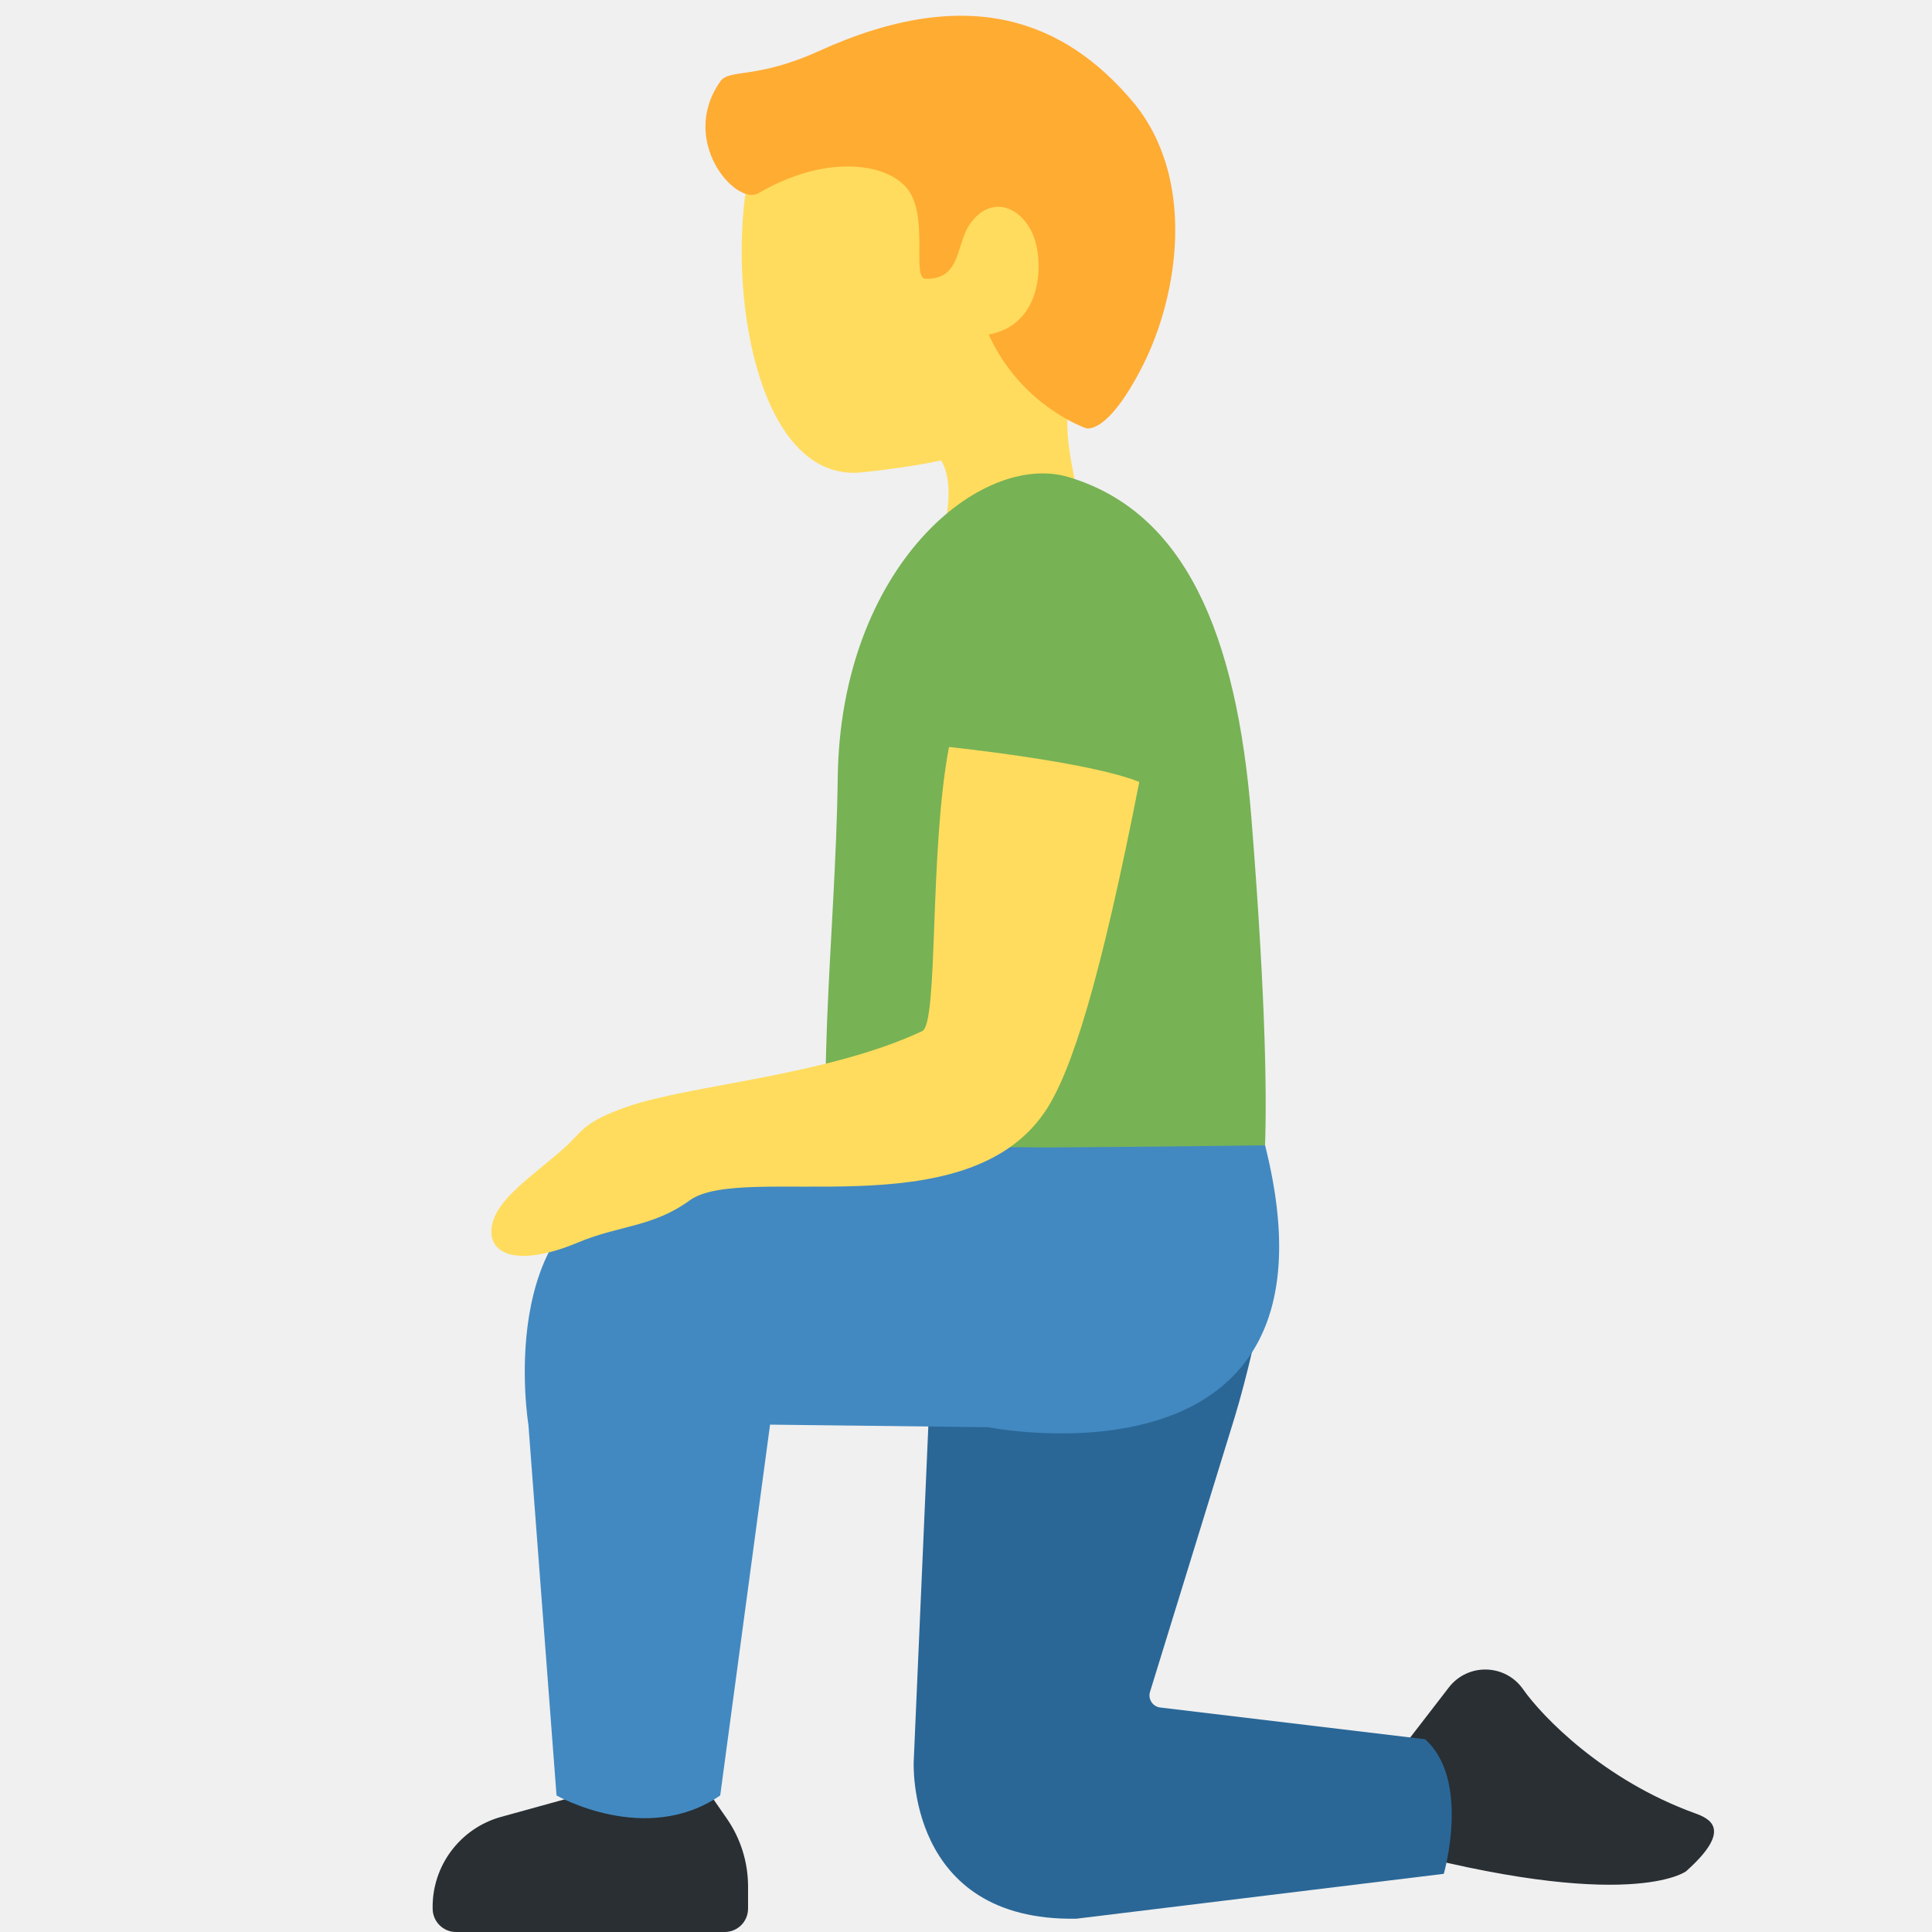
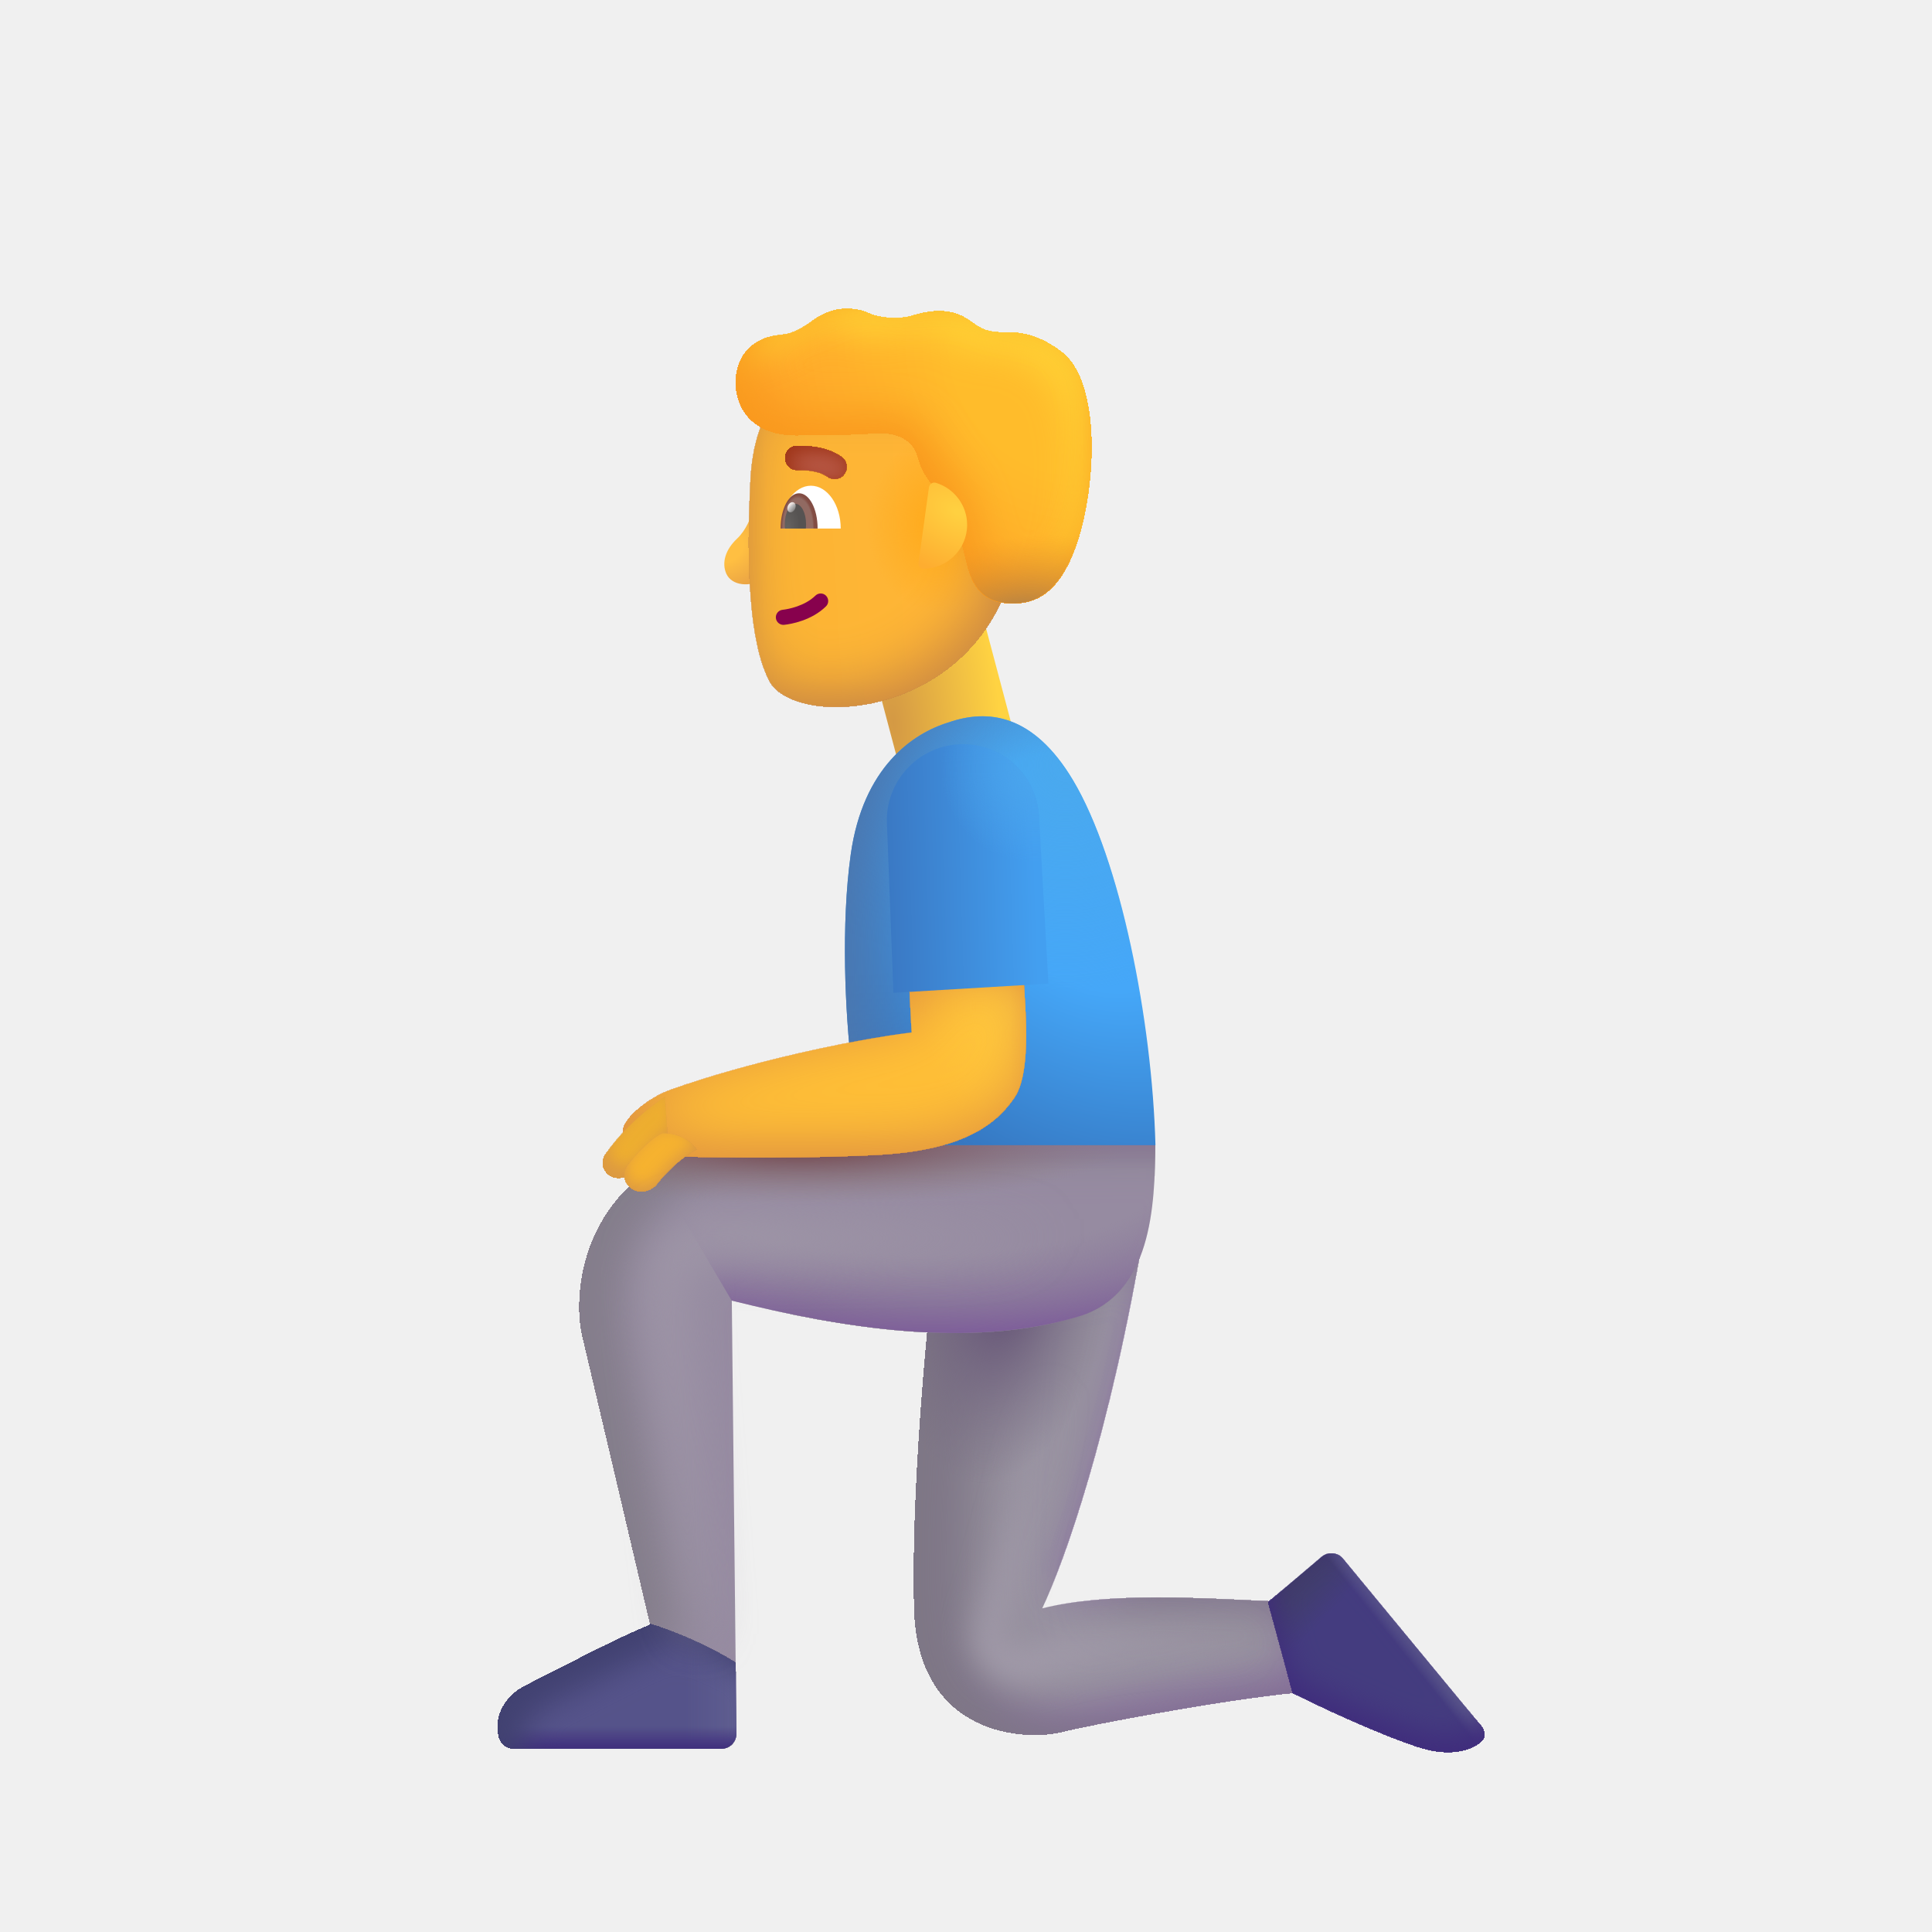
- <svg xmlns="http://www.w3.org/2000/svg" viewBox="0 0 36 36">
-   <path fill="#FFDC5D" d="M18.973 1.123c-1.849-.728-4.732.211-5.067 2.372-.333 2.145.278 5.51 2.162 5.306 1.976-.213 4.003-.643 4.803-2.677.802-2.034-.048-4.273-1.898-5.001z" />
-   <path fill="#FFDC5D" d="M20.347 6.648c2.691-3.161-3.791-2.853-3.791-2.853-1.227.045-.383 2.089-.96 3.205-.396.772 1.271 1.182 1.271 1.182s.765-.011.806.917v.008c.009.236-.016.517-.126.892-.549 1.858 1.946 2.997 2.494 1.135.217-.737.133-1.385.023-1.983l-.01-.053c-.166-.889-.372-1.668.293-2.45z" />
-   <path fill="#FFAC33" d="M21.086 1.869C19.855.428 18.091-.338 15.26.951c-1.153.525-1.67.331-1.834.561-.788 1.106.286 2.333.706 2.088 1.332-.777 2.534-.546 2.841.016.307.562.024 1.571.272 1.578.671.018.562-.64.828-1.019.435-.62 1.098-.269 1.243.42.115.546 0 1.475-.893 1.639.607 1.336 1.81 1.744 1.81 1.744s.391.154 1.059-1.162c.668-1.316 1.017-3.516-.206-4.947z" />
-   <path fill="#77B255" d="M23.563 21.568c-.048.956.379 2.392-.173 2.198-2.174-.763-7.786-.837-7.786-.837-.482-2.173-.032-5.437.006-8.437.05-3.936 2.667-6.094 4.306-5.601 2.142.645 3.126 2.87 3.403 6.364.278 3.495.292 5.357.244 6.313z" />
-   <path fill="#292F33" d="M25.935 32.82l1.062-1.377c.354-.458 1.05-.442 1.382.032.363.518 1.507 1.698 3.203 2.312.264.096.724.291-.165 1.082 0 0-1.048.797-5.627-.453M8.498 36h5.005c.241 0 .436-.195.436-.436v-.412c0-.452-.138-.894-.396-1.266l-.383-.553h-1.933l-1.89.522c-.769.213-1.295.922-1.275 1.72.006.236.199.425.436.425z" />
-   <path fill="#2A6797" d="M17.337 25.683l-.311 7.133s-.156 2.994 3.033 2.936l6.844-.836s.505-1.75-.35-2.508l-4.933-.591c-.137-.016-.228-.149-.194-.282l1.579-5.122c.201-.652.548-2.06.603-2.735.034-.414-.195-.091-.185-.51l-6.397 1.838.311.677z" />
-   <path fill="#4289C1" d="M19.208 21.379c-1.871-.051-7.328.63-7.328.63-2.677.629-2.034 4.537-2.034 4.537l.524 6.91s1.668.953 3.05 0l.929-6.91 4.066.048s6.825 1.359 5.158-5.252c0 .001-3.984.048-4.365.037z" />
-   <path fill="#FFDC5D" d="M17.683 13.919c-.374 1.973-.192 5.151-.5 5.295-1.776.833-4.337 1.001-5.502 1.41-.844.296-.825.466-1.188.786-.581.513-1.273.95-1.333 1.47-.061.528.547.718 1.607.273.779-.326 1.389-.282 2.085-.786.991-.718 5.126.558 6.62-1.653.504-.746 1.04-2.491 1.757-6.143-.924-.378-3.546-.652-3.546-.652z" />
+ <svg xmlns="http://www.w3.org/2000/svg" width="32" height="32" viewBox="0 0 32 32" fill="none">
+   <g filter="url(#filter0_ii_4002_242)">
+     <path d="M15.145 26.64C15.095 24.802 15.34 22.148 15.465 21.069L18.949 20.374C18.395 23.718 17.621 25.882 17.262 26.64C18.324 26.374 19.84 26.468 21.027 26.523L21.418 28.038C20.184 28.163 18.078 28.561 17.574 28.686C17.012 28.827 15.203 28.772 15.145 26.64Z" fill="#97919F" />
+   </g>
+   <g filter="url(#filter1_f_4002_242)">
+     <path d="M17.622 21.616C17.484 22.557 17.049 24.88 16.383 26.954C16.322 27.147 16.38 27.358 16.535 27.489C16.683 27.614 16.89 27.639 17.073 27.575C17.762 27.331 19.126 27.049 20.81 27.273" stroke="url(#paint0_radial_4002_242)" stroke-width="0.5" />
+   </g>
+   <path d="M15.145 26.64C15.095 24.802 15.34 22.148 15.465 21.069L18.949 20.374C18.395 23.718 17.621 25.882 17.262 26.64C18.324 26.374 19.84 26.468 21.027 26.523L21.418 28.038C20.184 28.163 18.078 28.561 17.574 28.686C17.012 28.827 15.203 28.772 15.145 26.64Z" fill="url(#paint1_radial_4002_242)" />
+   <g filter="url(#filter2_i_4002_242)">
+     <path d="M9.65 22.132C9.787 22.707 10.457 25.559 10.775 26.913C10.202 27.145 9.386 27.581 8.708 27.921C8.384 28.084 8.175 28.416 8.265 28.768C8.294 28.883 8.398 28.964 8.517 28.964H11.947C12.086 28.964 12.198 28.85 12.197 28.711L12.121 21.542C13.908 21.984 16.058 22.351 17.868 21.804C19.068 21.441 19.134 19.987 19.134 18.929L11.525 19.007C9.65 19.648 9.478 21.413 9.65 22.132Z" fill="#968BA1" />
+   </g>
+   <path d="M9.65 22.132C9.787 22.707 10.457 25.559 10.775 26.913C10.202 27.145 9.386 27.581 8.708 27.921C8.384 28.084 8.175 28.416 8.265 28.768C8.294 28.883 8.398 28.964 8.517 28.964H11.947C12.086 28.964 12.198 28.85 12.197 28.711L12.121 21.542C13.908 21.984 16.058 22.351 17.868 21.804C19.068 21.441 19.134 19.987 19.134 18.929L11.525 19.007C9.65 19.648 9.478 21.413 9.65 22.132Z" fill="url(#paint2_linear_4002_242)" />
+   <path d="M9.65 22.132C9.787 22.707 10.457 25.559 10.775 26.913C10.202 27.145 9.386 27.581 8.708 27.921C8.384 28.084 8.175 28.416 8.265 28.768C8.294 28.883 8.398 28.964 8.517 28.964H11.947C12.086 28.964 12.198 28.85 12.197 28.711L12.121 21.542C13.908 21.984 16.058 22.351 17.868 21.804C19.068 21.441 19.134 19.987 19.134 18.929L11.525 19.007C9.65 19.648 9.478 21.413 9.65 22.132Z" fill="url(#paint3_radial_4002_242)" />
+   <path d="M12.121 21.545L12.121 21.542C13.908 21.984 16.058 22.351 17.869 21.804C19.069 21.441 19.134 19.987 19.134 18.929L11.525 19.007C11.258 19.098 11.025 19.212 10.823 19.343L12.121 21.545Z" fill="url(#paint4_radial_4002_242)" />
+   <g filter="url(#filter3_i_4002_242)">
+     <path d="M12.184 27.542C11.681 27.223 11.112 27.006 10.771 26.899C10.773 26.904 10.774 26.909 10.775 26.913C10.342 27.088 9.77 27.38 9.225 27.659C9.048 27.749 8.874 27.838 8.708 27.921C8.384 28.084 8.175 28.416 8.265 28.768C8.294 28.883 8.398 28.964 8.517 28.964H11.947C12.086 28.964 12.198 28.85 12.197 28.711L12.184 27.542Z" fill="#55538A" />
+     <path d="M12.184 27.542C11.681 27.223 11.112 27.006 10.771 26.899C10.773 26.904 10.774 26.909 10.775 26.913C10.342 27.088 9.77 27.38 9.225 27.659C9.048 27.749 8.874 27.838 8.708 27.921C8.384 28.084 8.175 28.416 8.265 28.768C8.294 28.883 8.398 28.964 8.517 28.964H11.947C12.086 28.964 12.198 28.85 12.197 28.711L12.184 27.542Z" fill="url(#paint5_linear_4002_242)" />
+     <path d="M12.184 27.542C11.681 27.223 11.112 27.006 10.771 26.899C10.773 26.904 10.774 26.909 10.775 26.913C10.342 27.088 9.77 27.38 9.225 27.659C9.048 27.749 8.874 27.838 8.708 27.921C8.384 28.084 8.175 28.416 8.265 28.768C8.294 28.883 8.398 28.964 8.517 28.964H11.947C12.086 28.964 12.198 28.85 12.197 28.711L12.184 27.542Z" fill="url(#paint6_linear_4002_242)" />
+   </g>
+   <g filter="url(#filter4_i_4002_242)">
+     <path d="M21.89 25.788L21.005 26.538L21.411 28.038C21.802 28.236 22.761 28.691 23.474 28.929C24.021 29.111 24.361 28.989 24.53 28.845C24.608 28.78 24.596 28.666 24.531 28.588L22.244 25.819C22.156 25.712 21.996 25.698 21.89 25.788Z" fill="#443C7F" />
+     <path d="M21.89 25.788L21.005 26.538L21.411 28.038C21.802 28.236 22.761 28.691 23.474 28.929C24.021 29.111 24.361 28.989 24.53 28.845C24.608 28.78 24.596 28.666 24.531 28.588L22.244 25.819C22.156 25.712 21.996 25.698 21.89 25.788Z" fill="url(#paint7_linear_4002_242)" />
+     <path d="M21.89 25.788L21.005 26.538L21.411 28.038C21.802 28.236 22.761 28.691 23.474 28.929C24.021 29.111 24.361 28.989 24.53 28.845C24.608 28.78 24.596 28.666 24.531 28.588L22.244 25.819C22.156 25.712 21.996 25.698 21.89 25.788Z" fill="url(#paint8_linear_4002_242)" />
+   </g>
+   <rect x="14.3" y="10.454" width="1.976" height="2.198" transform="rotate(-14.8669 14.3005 10.4536)" fill="url(#paint9_radial_4002_242)" />
+   <path d="M14.091 14.151C13.929 15.301 13.997 16.788 14.107 17.679V18.968H19.138C19.083 16.905 18.56 14.239 17.771 12.921C17.107 11.812 16.349 11.745 15.716 11.964C15.111 12.147 14.294 12.714 14.091 14.151Z" fill="url(#paint10_radial_4002_242)" />
+   <path d="M14.091 14.151C13.929 15.301 13.997 16.788 14.107 17.679V18.968H19.138C19.083 16.905 18.56 14.239 17.771 12.921C17.107 11.812 16.349 11.745 15.716 11.964C15.111 12.147 14.294 12.714 14.091 14.151Z" fill="url(#paint11_radial_4002_242)" />
+   <path d="M14.091 14.151C13.929 15.301 13.997 16.788 14.107 17.679V18.968H19.138C19.083 16.905 18.56 14.239 17.771 12.921C17.107 11.812 16.349 11.745 15.716 11.964C15.111 12.147 14.294 12.714 14.091 14.151Z" fill="url(#paint12_radial_4002_242)" />
+   <g filter="url(#filter5_i_4002_242)">
+     <path d="M15.099 17.101L15.06 16.319L16.951 16.194C16.997 16.858 17.068 17.788 16.802 18.179C16.536 18.569 16.037 19.037 14.603 19.124C13.572 19.186 11.984 19.181 11.333 19.155V18.976H10.661L10.322 18.761C10.283 18.569 10.711 18.193 11.111 18.05C12.364 17.601 14.072 17.23 15.099 17.101Z" fill="#FFBF36" />
+     <path d="M15.099 17.101L15.06 16.319L16.951 16.194C16.997 16.858 17.068 17.788 16.802 18.179C16.536 18.569 16.037 19.037 14.603 19.124C13.572 19.186 11.984 19.181 11.333 19.155V18.976H10.661L10.322 18.761C10.283 18.569 10.711 18.193 11.111 18.05C12.364 17.601 14.072 17.23 15.099 17.101Z" fill="url(#paint13_radial_4002_242)" />
+   </g>
+   <g filter="url(#filter6_i_4002_242)">
+     <path d="M11.013 18.171L11.056 18.804C10.823 18.985 10.604 19.231 10.453 19.412C10.368 19.514 10.221 19.54 10.107 19.471C9.99 19.398 9.947 19.247 10.023 19.132C10.334 18.66 10.817 18.288 11.013 18.171Z" fill="#EEAE2F" />
+   </g>
+   <g filter="url(#filter7_i_4002_242)">
+     <path d="M10.966 18.769C11.291 18.765 11.482 18.947 11.536 19.038C11.264 19.182 11.037 19.414 10.885 19.605C10.787 19.729 10.608 19.774 10.473 19.691C10.337 19.607 10.296 19.427 10.394 19.301C10.651 18.972 10.874 18.811 10.966 18.769Z" fill="#F6B22F" />
+   </g>
+   <path d="M14.69 13.636C14.664 12.951 15.19 12.37 15.874 12.329C16.571 12.287 17.17 12.82 17.209 13.517L17.365 16.292L14.798 16.444L14.69 13.636Z" fill="url(#paint14_linear_4002_242)" />
+   <path d="M14.69 13.636C14.664 12.951 15.19 12.37 15.874 12.329C16.571 12.287 17.17 12.82 17.209 13.517L17.365 16.292L14.798 16.444L14.69 13.636Z" fill="url(#paint15_radial_4002_242)" />
+   <g filter="url(#filter8_f_4002_242)">
+     <path d="M10.732 21.468L11.388 26.96L11.701 27.085L11.271 21.355C11.25 21.071 11.468 20.829 11.752 20.827C12.678 20.821 15.6 20.827 16.294 20.827C17.107 20.827 17.388 20.554 17.388 20.179C16.195 20.168 12.711 20.154 11.724 20.179C10.736 20.204 10.685 21.041 10.732 21.468Z" fill="url(#paint16_linear_4002_242)" />
+   </g>
+   <path d="M12.206 8.924C12.362 8.777 12.443 8.558 12.464 8.467H12.644V9.592C12.429 9.728 12.122 9.707 12.03 9.502C11.952 9.326 12.011 9.107 12.206 8.924Z" fill="url(#paint17_radial_4002_242)" />
+   <g filter="url(#filter9_i_4002_242)">
+     <path d="M12.43 7.96C12.469 7.159 12.728 6.772 12.85 6.659H16.583L16.645 9.823C15.779 11.945 13.134 12.036 12.739 11.268C12.344 10.501 12.386 8.887 12.43 7.96Z" fill="url(#paint18_linear_4002_242)" />
+     <path d="M12.43 7.96C12.469 7.159 12.728 6.772 12.85 6.659H16.583L16.645 9.823C15.779 11.945 13.134 12.036 12.739 11.268C12.344 10.501 12.386 8.887 12.43 7.96Z" fill="url(#paint19_radial_4002_242)" />
+   </g>
+   <g filter="url(#filter10_ii_4002_242)">
+     <path d="M13.186 7.207C12.53 7.207 12.217 6.836 12.186 6.371C12.186 5.714 12.687 5.575 12.882 5.554C13.1 5.531 13.186 5.507 13.491 5.293C13.879 5.019 14.253 5.125 14.401 5.195C14.55 5.265 14.878 5.3 15.112 5.23C15.503 5.113 15.807 5.117 16.108 5.347C16.317 5.507 16.471 5.507 16.721 5.507C17.065 5.507 17.357 5.661 17.577 5.828C18.234 6.325 18.159 8.035 17.835 8.996C17.524 9.915 17.057 10.023 16.667 9.988C16.197 9.946 16.077 9.589 16.007 9.293C15.95 9.055 15.806 8.501 15.741 8.254C15.606 8.191 15.31 7.969 15.21 7.582C15.11 7.194 14.717 7.15 14.452 7.175C14.29 7.191 13.842 7.207 13.186 7.207Z" fill="url(#paint20_radial_4002_242)" />
+   </g>
+   <path d="M13.186 7.207C12.53 7.207 12.217 6.836 12.186 6.371C12.186 5.714 12.687 5.575 12.882 5.554C13.1 5.531 13.186 5.507 13.491 5.293C13.879 5.019 14.253 5.125 14.401 5.195C14.55 5.265 14.878 5.3 15.112 5.23C15.503 5.113 15.807 5.117 16.108 5.347C16.317 5.507 16.471 5.507 16.721 5.507C17.065 5.507 17.357 5.661 17.577 5.828C18.234 6.325 18.159 8.035 17.835 8.996C17.524 9.915 17.057 10.023 16.667 9.988C16.197 9.946 16.077 9.589 16.007 9.293C15.95 9.055 15.806 8.501 15.741 8.254C15.606 8.191 15.31 7.969 15.21 7.582C15.11 7.194 14.717 7.15 14.452 7.175C14.29 7.191 13.842 7.207 13.186 7.207Z" fill="url(#paint21_radial_4002_242)" />
+   <path d="M15.292 9.42C15.242 9.42 15.207 9.373 15.213 9.324L15.386 8.075C15.394 8.02 15.446 7.981 15.499 7.996C15.799 8.086 16.019 8.364 16.019 8.693C16.019 9.094 15.693 9.42 15.292 9.42V9.42Z" fill="url(#paint22_radial_4002_242)" />
+   <path fill-rule="evenodd" clip-rule="evenodd" d="M13.682 9.867C13.73 9.917 13.73 9.996 13.68 10.044C13.442 10.278 13.098 10.338 12.988 10.349C12.92 10.356 12.858 10.306 12.851 10.237C12.844 10.168 12.894 10.107 12.963 10.1C13.056 10.09 13.329 10.038 13.505 9.866C13.555 9.817 13.634 9.818 13.682 9.867Z" fill="#87014D" />
+   <path d="M12.937 8.754H13.925C13.925 8.362 13.704 8.045 13.431 8.045C13.158 8.045 12.937 8.362 12.937 8.754Z" fill="white" />
+   <path d="M13.542 8.754L13.542 8.75C13.542 8.429 13.405 8.17 13.235 8.17C13.066 8.17 12.929 8.429 12.929 8.75L12.929 8.754H13.542Z" fill="url(#paint23_radial_4002_242)" />
+   <path d="M13.347 8.754C13.349 8.73 13.351 8.706 13.351 8.681C13.351 8.496 13.272 8.345 13.175 8.345C13.078 8.345 12.999 8.496 12.999 8.681C12.999 8.706 13 8.73 13.003 8.754H13.347Z" fill="url(#paint24_radial_4002_242)" />
+   <ellipse cx="13.11" cy="8.402" rx="0.064" ry="0.088" transform="rotate(24.6101 13.1104 8.40204)" fill="url(#paint25_linear_4002_242)" />
+   <g filter="url(#filter11_i_4002_242)">
+     <path d="M13.206 7.586C13.335 7.586 13.616 7.586 13.823 7.734" stroke="#BC5F4E" stroke-width="0.4" stroke-linecap="round" />
+   </g>
+   <defs>
+     <filter id="filter0_ii_4002_242" x="15.138" y="20.124" width="7.28" height="8.609" filterUnits="userSpaceOnUse" color-interpolation-filters="sRGB">
+       <feFlood flood-opacity="0" result="BackgroundImageFix" />
+       <feBlend mode="normal" in="SourceGraphic" in2="BackgroundImageFix" result="shape" />
+       <feColorMatrix in="SourceAlpha" type="matrix" values="0 0 0 0 0 0 0 0 0 0 0 0 0 0 0 0 0 0 127 0" result="hardAlpha" />
+       <feOffset dx="0.25" dy="-0.25" />
+       <feGaussianBlur stdDeviation="0.375" />
+       <feComposite in2="hardAlpha" operator="arithmetic" k2="-1" k3="1" />
+       <feColorMatrix type="matrix" values="0 0 0 0 0.518 0 0 0 0 0.384 0 0 0 0 0.635 0 0 0 1 0" />
+       <feBlend mode="normal" in2="shape" result="effect1_innerShadow_4002_242" />
+       <feColorMatrix in="SourceAlpha" type="matrix" values="0 0 0 0 0 0 0 0 0 0 0 0 0 0 0 0 0 0 127 0" result="hardAlpha" />
+       <feOffset dx="1" />
+       <feGaussianBlur stdDeviation="0.5" />
+       <feComposite in2="hardAlpha" operator="arithmetic" k2="-1" k3="1" />
+       <feColorMatrix type="matrix" values="0 0 0 0 0.494 0 0 0 0 0.467 0 0 0 0 0.522 0 0 0 1 0" />
+       <feBlend mode="normal" in2="effect1_innerShadow_4002_242" result="effect2_innerShadow_4002_242" />
+     </filter>
+     <filter id="filter1_f_4002_242" x="15.609" y="21.08" width="5.734" height="7.279" filterUnits="userSpaceOnUse" color-interpolation-filters="sRGB">
+       <feFlood flood-opacity="0" result="BackgroundImageFix" />
+       <feBlend mode="normal" in="SourceGraphic" in2="BackgroundImageFix" result="shape" />
+       <feGaussianBlur stdDeviation="0.25" result="effect1_foregroundBlur_4002_242" />
+     </filter>
+     <filter id="filter2_i_4002_242" x="8.244" y="18.929" width="11.64" height="10.135" filterUnits="userSpaceOnUse" color-interpolation-filters="sRGB">
+       <feFlood flood-opacity="0" result="BackgroundImageFix" />
+       <feBlend mode="normal" in="SourceGraphic" in2="BackgroundImageFix" result="shape" />
+       <feColorMatrix in="SourceAlpha" type="matrix" values="0 0 0 0 0 0 0 0 0 0 0 0 0 0 0 0 0 0 127 0" result="hardAlpha" />
+       <feOffset dx="0.75" dy="0.1" />
+       <feGaussianBlur stdDeviation="0.375" />
+       <feComposite in2="hardAlpha" operator="arithmetic" k2="-1" k3="1" />
+       <feColorMatrix type="matrix" values="0 0 0 0 0.518 0 0 0 0 0.49 0 0 0 0 0.545 0 0 0 1 0" />
+       <feBlend mode="normal" in2="shape" result="effect1_innerShadow_4002_242" />
+     </filter>
+     <filter id="filter3_i_4002_242" x="8.244" y="26.899" width="4.352" height="2.364" filterUnits="userSpaceOnUse" color-interpolation-filters="sRGB">
+       <feFlood flood-opacity="0" result="BackgroundImageFix" />
+       <feBlend mode="normal" in="SourceGraphic" in2="BackgroundImageFix" result="shape" />
+       <feColorMatrix in="SourceAlpha" type="matrix" values="0 0 0 0 0 0 0 0 0 0 0 0 0 0 0 0 0 0 127 0" result="hardAlpha" />
+       <feOffset dx="0.4" dy="0.3" />
+       <feGaussianBlur stdDeviation="0.25" />
+       <feComposite in2="hardAlpha" operator="arithmetic" k2="-1" k3="1" />
+       <feColorMatrix type="matrix" values="0 0 0 0 0.255 0 0 0 0 0.255 0 0 0 0 0.443 0 0 0 1 0" />
+       <feBlend mode="normal" in2="shape" result="effect1_innerShadow_4002_242" />
+     </filter>
+     <filter id="filter4_i_4002_242" x="21.005" y="25.479" width="3.579" height="3.542" filterUnits="userSpaceOnUse" color-interpolation-filters="sRGB">
+       <feFlood flood-opacity="0" result="BackgroundImageFix" />
+       <feBlend mode="normal" in="SourceGraphic" in2="BackgroundImageFix" result="shape" />
+       <feColorMatrix in="SourceAlpha" type="matrix" values="0 0 0 0 0 0 0 0 0 0 0 0 0 0 0 0 0 0 127 0" result="hardAlpha" />
+       <feOffset dy="-0.25" />
+       <feGaussianBlur stdDeviation="0.25" />
+       <feComposite in2="hardAlpha" operator="arithmetic" k2="-1" k3="1" />
+       <feColorMatrix type="matrix" values="0 0 0 0 0.247 0 0 0 0 0.169 0 0 0 0 0.486 0 0 0 1 0" />
+       <feBlend mode="normal" in2="shape" result="effect1_innerShadow_4002_242" />
+     </filter>
+     <filter id="filter5_i_4002_242" x="10.319" y="15.994" width="6.876" height="3.179" filterUnits="userSpaceOnUse" color-interpolation-filters="sRGB">
+       <feFlood flood-opacity="0" result="BackgroundImageFix" />
+       <feBlend mode="normal" in="SourceGraphic" in2="BackgroundImageFix" result="shape" />
+       <feColorMatrix in="SourceAlpha" type="matrix" values="0 0 0 0 0 0 0 0 0 0 0 0 0 0 0 0 0 0 127 0" result="hardAlpha" />
+       <feOffset dx="0.2" dy="-0.2" />
+       <feGaussianBlur stdDeviation="0.5" />
+       <feComposite in2="hardAlpha" operator="arithmetic" k2="-1" k3="1" />
+       <feColorMatrix type="matrix" values="0 0 0 0 0.878 0 0 0 0 0.576 0 0 0 0 0.251 0 0 0 1 0" />
+       <feBlend mode="normal" in2="shape" result="effect1_innerShadow_4002_242" />
+     </filter>
+     <filter id="filter6_i_4002_242" x="9.985" y="17.971" width="1.171" height="1.539" filterUnits="userSpaceOnUse" color-interpolation-filters="sRGB">
+       <feFlood flood-opacity="0" result="BackgroundImageFix" />
+       <feBlend mode="normal" in="SourceGraphic" in2="BackgroundImageFix" result="shape" />
+       <feColorMatrix in="SourceAlpha" type="matrix" values="0 0 0 0 0 0 0 0 0 0 0 0 0 0 0 0 0 0 127 0" result="hardAlpha" />
+       <feOffset dx="0.1" dy="-0.2" />
+       <feGaussianBlur stdDeviation="0.125" />
+       <feComposite in2="hardAlpha" operator="arithmetic" k2="-1" k3="1" />
+       <feColorMatrix type="matrix" values="0 0 0 0 0.863 0 0 0 0 0.6 0 0 0 0 0.255 0 0 0 1 0" />
+       <feBlend mode="normal" in2="shape" result="effect1_innerShadow_4002_242" />
+     </filter>
+     <filter id="filter7_i_4002_242" x="10.34" y="18.669" width="1.196" height="1.065" filterUnits="userSpaceOnUse" color-interpolation-filters="sRGB">
+       <feFlood flood-opacity="0" result="BackgroundImageFix" />
+       <feBlend mode="normal" in="SourceGraphic" in2="BackgroundImageFix" result="shape" />
+       <feColorMatrix in="SourceAlpha" type="matrix" values="0 0 0 0 0 0 0 0 0 0 0 0 0 0 0 0 0 0 127 0" result="hardAlpha" />
+       <feOffset dy="-0.1" />
+       <feGaussianBlur stdDeviation="0.125" />
+       <feComposite in2="hardAlpha" operator="arithmetic" k2="-1" k3="1" />
+       <feColorMatrix type="matrix" values="0 0 0 0 0.863 0 0 0 0 0.6 0 0 0 0 0.255 0 0 0 1 0" />
+       <feBlend mode="normal" in2="shape" result="effect1_innerShadow_4002_242" />
+     </filter>
+     <filter id="filter8_f_4002_242" x="9.97" y="19.415" width="8.168" height="8.42" filterUnits="userSpaceOnUse" color-interpolation-filters="sRGB">
+       <feFlood flood-opacity="0" result="BackgroundImageFix" />
+       <feBlend mode="normal" in="SourceGraphic" in2="BackgroundImageFix" result="shape" />
+       <feGaussianBlur stdDeviation="0.375" result="effect1_foregroundBlur_4002_242" />
+     </filter>
+     <filter id="filter9_i_4002_242" x="12.202" y="6.459" width="4.443" height="5.249" filterUnits="userSpaceOnUse" color-interpolation-filters="sRGB">
+       <feFlood flood-opacity="0" result="BackgroundImageFix" />
+       <feBlend mode="normal" in="SourceGraphic" in2="BackgroundImageFix" result="shape" />
+       <feColorMatrix in="SourceAlpha" type="matrix" values="0 0 0 0 0 0 0 0 0 0 0 0 0 0 0 0 0 0 127 0" result="hardAlpha" />
+       <feOffset dx="-0.2" dy="-0.2" />
+       <feGaussianBlur stdDeviation="0.5" />
+       <feComposite in2="hardAlpha" operator="arithmetic" k2="-1" k3="1" />
+       <feColorMatrix type="matrix" values="0 0 0 0 0.784 0 0 0 0 0.525 0 0 0 0 0.263 0 0 0 1 0" />
+       <feBlend mode="normal" in2="shape" result="effect1_innerShadow_4002_242" />
+     </filter>
+     <filter id="filter10_ii_4002_242" x="11.886" y="4.815" width="6.391" height="5.479" filterUnits="userSpaceOnUse" color-interpolation-filters="sRGB">
+       <feFlood flood-opacity="0" result="BackgroundImageFix" />
+       <feBlend mode="normal" in="SourceGraphic" in2="BackgroundImageFix" result="shape" />
+       <feColorMatrix in="SourceAlpha" type="matrix" values="0 0 0 0 0 0 0 0 0 0 0 0 0 0 0 0 0 0 127 0" result="hardAlpha" />
+       <feOffset dx="-0.3" dy="0.3" />
+       <feGaussianBlur stdDeviation="0.3" />
+       <feComposite in2="hardAlpha" operator="arithmetic" k2="-1" k3="1" />
+       <feColorMatrix type="matrix" values="0 0 0 0 1 0 0 0 0 0.835 0 0 0 0 0.212 0 0 0 1 0" />
+       <feBlend mode="normal" in2="shape" result="effect1_innerShadow_4002_242" />
+       <feColorMatrix in="SourceAlpha" type="matrix" values="0 0 0 0 0 0 0 0 0 0 0 0 0 0 0 0 0 0 127 0" result="hardAlpha" />
+       <feOffset dx="0.2" dy="-0.3" />
+       <feGaussianBlur stdDeviation="0.375" />
+       <feComposite in2="hardAlpha" operator="arithmetic" k2="-1" k3="1" />
+       <feColorMatrix type="matrix" values="0 0 0 0 0.976 0 0 0 0 0.592 0 0 0 0 0.11 0 0 0 1 0" />
+       <feBlend mode="normal" in2="effect1_innerShadow_4002_242" result="effect2_innerShadow_4002_242" />
+     </filter>
+     <filter id="filter11_i_4002_242" x="13.006" y="7.386" width="1.117" height="0.649" filterUnits="userSpaceOnUse" color-interpolation-filters="sRGB">
+       <feFlood flood-opacity="0" result="BackgroundImageFix" />
+       <feBlend mode="normal" in="SourceGraphic" in2="BackgroundImageFix" result="shape" />
+       <feColorMatrix in="SourceAlpha" type="matrix" values="0 0 0 0 0 0 0 0 0 0 0 0 0 0 0 0 0 0 127 0" result="hardAlpha" />
+       <feOffset dx="0.1" dy="0.1" />
+       <feGaussianBlur stdDeviation="0.2" />
+       <feComposite in2="hardAlpha" operator="arithmetic" k2="-1" k3="1" />
+       <feColorMatrix type="matrix" values="0 0 0 0 0.62 0 0 0 0 0.2 0 0 0 0 0.086 0 0 0 1 0" />
+       <feBlend mode="normal" in2="shape" result="effect1_innerShadow_4002_242" />
+     </filter>
+     <radialGradient id="paint0_radial_4002_242" cx="0" cy="0" r="1" gradientUnits="userSpaceOnUse" gradientTransform="translate(16.5442 27.6089) rotate(-49.3298) scale(5.34656 3.97082)">
+       <stop stop-color="#A49DAC" />
+       <stop offset="1" stop-color="#A49DAC" stop-opacity="0" />
+     </radialGradient>
+     <radialGradient id="paint1_radial_4002_242" cx="0" cy="0" r="1" gradientUnits="userSpaceOnUse" gradientTransform="translate(16.6379 21.2568) rotate(99.1549) scale(3.33899 1.80433)">
+       <stop offset="0.189" stop-color="#6A5A7A" />
+       <stop offset="1" stop-color="#766B81" stop-opacity="0" />
+     </radialGradient>
+     <linearGradient id="paint2_linear_4002_242" x1="17.2" y1="18.835" x2="17.2" y2="19.366" gradientUnits="userSpaceOnUse">
+       <stop stop-color="#897694" />
+       <stop offset="1" stop-color="#897694" stop-opacity="0" />
+     </linearGradient>
+     <radialGradient id="paint3_radial_4002_242" cx="0" cy="0" r="1" gradientUnits="userSpaceOnUse" gradientTransform="translate(13.2629 18.9287) rotate(90) scale(1.03125 5.37969)">
+       <stop offset="0.167" stop-color="#774E55" />
+       <stop offset="1" stop-color="#8F7C7F" stop-opacity="0" />
+     </radialGradient>
+     <radialGradient id="paint4_radial_4002_242" cx="0" cy="0" r="1" gradientUnits="userSpaceOnUse" gradientTransform="translate(14.8568 19.0381) rotate(91.9946) scale(3.14253 8.29263)">
+       <stop offset="0.558" stop-color="#857297" stop-opacity="0" />
+       <stop offset="0.971" stop-color="#7E5E9A" />
+     </radialGradient>
+     <linearGradient id="paint5_linear_4002_242" x1="12.325" y1="28.101" x2="11.341" y2="28.101" gradientUnits="userSpaceOnUse">
+       <stop stop-color="#605F91" />
+       <stop offset="1" stop-color="#605F91" stop-opacity="0" />
+     </linearGradient>
+     <linearGradient id="paint6_linear_4002_242" x1="10.888" y1="28.964" x2="10.888" y2="28.593" gradientUnits="userSpaceOnUse">
+       <stop stop-color="#3F2D7E" />
+       <stop offset="1" stop-color="#3F2D7E" stop-opacity="0" />
+     </linearGradient>
+     <linearGradient id="paint7_linear_4002_242" x1="21.351" y1="26.054" x2="22.036" y2="26.718" gradientUnits="userSpaceOnUse">
+       <stop stop-color="#3F3E62" />
+       <stop offset="1" stop-color="#3F3E62" stop-opacity="0" />
+     </linearGradient>
+     <linearGradient id="paint8_linear_4002_242" x1="23.497" y1="27.257" x2="23.282" y2="27.429" gradientUnits="userSpaceOnUse">
+       <stop offset="0.098" stop-color="#60608E" />
+       <stop offset="1" stop-color="#60608E" stop-opacity="0" />
+     </linearGradient>
+     <radialGradient id="paint9_radial_4002_242" cx="0" cy="0" r="1" gradientUnits="userSpaceOnUse" gradientTransform="translate(14.3911 12.0362) rotate(9.30691) scale(1.77397 5.00578)">
+       <stop stop-color="#D49944" />
+       <stop offset="1" stop-color="#FFD342" />
+     </radialGradient>
+     <radialGradient id="paint10_radial_4002_242" cx="0" cy="0" r="1" gradientUnits="userSpaceOnUse" gradientTransform="translate(18.0911 14.5537) rotate(130.803) scale(5.28432 6.59863)">
+       <stop offset="0.317" stop-color="#45A7F8" />
+       <stop offset="1" stop-color="#3370B9" />
+     </radialGradient>
+     <radialGradient id="paint11_radial_4002_242" cx="0" cy="0" r="1" gradientUnits="userSpaceOnUse" gradientTransform="translate(17.6536 12.6787) rotate(122.893) scale(3.74025 3.73018)">
+       <stop stop-color="#4AA9EE" />
+       <stop offset="1" stop-color="#4AA9EE" stop-opacity="0" />
+     </radialGradient>
+     <radialGradient id="paint12_radial_4002_242" cx="0" cy="0" r="1" gradientUnits="userSpaceOnUse" gradientTransform="translate(17.5755 16.3037) rotate(176.409) scale(3.74172 6.80317)">
+       <stop offset="0.563" stop-color="#4B77AF" stop-opacity="0" />
+       <stop offset="1" stop-color="#4B77AF" />
+     </radialGradient>
+     <radialGradient id="paint13_radial_4002_242" cx="0" cy="0" r="1" gradientUnits="userSpaceOnUse" gradientTransform="translate(16.8099 16.6787) rotate(90) scale(2.04687 1.5625)">
+       <stop stop-color="#FFC93E" />
+       <stop offset="1" stop-color="#FFC93E" stop-opacity="0" />
+     </radialGradient>
+     <linearGradient id="paint14_linear_4002_242" x1="17.18" y1="15.304" x2="14.689" y2="15.382" gradientUnits="userSpaceOnUse">
+       <stop stop-color="#439FF0" />
+       <stop offset="1" stop-color="#3A78C3" />
+     </linearGradient>
+     <radialGradient id="paint15_radial_4002_242" cx="0" cy="0" r="1" gradientUnits="userSpaceOnUse" gradientTransform="translate(17.2108 12.6788) rotate(140.749) scale(1.65455 1.57325)">
+       <stop stop-color="#4BA6ED" />
+       <stop offset="1" stop-color="#4BA6ED" stop-opacity="0" />
+     </radialGradient>
+     <linearGradient id="paint16_linear_4002_242" x1="10.72" y1="25.851" x2="17.201" y2="19.913" gradientUnits="userSpaceOnUse">
+       <stop offset="0.552" stop-color="#A098A8" />
+       <stop offset="1" stop-color="#A098A8" stop-opacity="0" />
+     </linearGradient>
+     <radialGradient id="paint17_radial_4002_242" cx="0" cy="0" r="1" gradientUnits="userSpaceOnUse" gradientTransform="translate(12.0381 9.07238) rotate(62.7143) scale(0.681678 0.868154)">
+       <stop offset="0.332" stop-color="#FFBF42" />
+       <stop offset="1" stop-color="#EBA544" />
+     </radialGradient>
+     <linearGradient id="paint18_linear_4002_242" x1="15.265" y1="9.4" x2="12.402" y2="9.572" gradientUnits="userSpaceOnUse">
+       <stop stop-color="#FFB535" />
+       <stop offset="1" stop-color="#FBB434" />
+     </linearGradient>
+     <radialGradient id="paint19_radial_4002_242" cx="0" cy="0" r="1" gradientUnits="userSpaceOnUse" gradientTransform="translate(15.5771 8.65793) rotate(-175.813) scale(1.21346 1.47945)">
+       <stop offset="0.156" stop-color="#FFAB1D" />
+       <stop offset="1" stop-color="#FFAB1D" stop-opacity="0" />
+     </radialGradient>
+     <radialGradient id="paint20_radial_4002_242" cx="0" cy="0" r="1" gradientUnits="userSpaceOnUse" gradientTransform="translate(17.5691 5.99574) rotate(137.726) scale(4.64565 5.26787)">
+       <stop offset="0.363" stop-color="#FFBC2B" />
+       <stop offset="1" stop-color="#FFA629" />
+     </radialGradient>
+     <radialGradient id="paint21_radial_4002_242" cx="0" cy="0" r="1" gradientUnits="userSpaceOnUse" gradientTransform="translate(16.9363 10.1911) rotate(-95.1325) scale(1.30994 2.7776)">
+       <stop offset="0.064" stop-color="#B28146" />
+       <stop offset="1" stop-color="#EF9926" stop-opacity="0" />
+     </radialGradient>
+     <radialGradient id="paint22_radial_4002_242" cx="0" cy="0" r="1" gradientUnits="userSpaceOnUse" gradientTransform="translate(15.8818 8.4783) rotate(115.703) scale(1.04478 1.69772)">
+       <stop offset="0.04" stop-color="#FFD040" />
+       <stop offset="1" stop-color="#FEAD30" />
+     </radialGradient>
+     <radialGradient id="paint23_radial_4002_242" cx="0" cy="0" r="1" gradientUnits="userSpaceOnUse" gradientTransform="translate(13.2139 8.73218) scale(0.273437 0.53125)">
+       <stop offset="0.895" stop-color="#916A62" />
+       <stop offset="1" stop-color="#824D44" />
+     </radialGradient>
+     <radialGradient id="paint24_radial_4002_242" cx="0" cy="0" r="1" gradientUnits="userSpaceOnUse" gradientTransform="translate(13.0459 8.75366) scale(0.25 0.541016)">
+       <stop stop-color="#666361" />
+       <stop offset="0.812" stop-color="#565352" />
+     </radialGradient>
+     <linearGradient id="paint25_linear_4002_242" x1="13.039" y1="8.364" x2="13.225" y2="8.425" gradientUnits="userSpaceOnUse">
+       <stop stop-color="white" />
+       <stop offset="1" stop-color="white" stop-opacity="0" />
+     </linearGradient>
+   </defs>
</svg>
